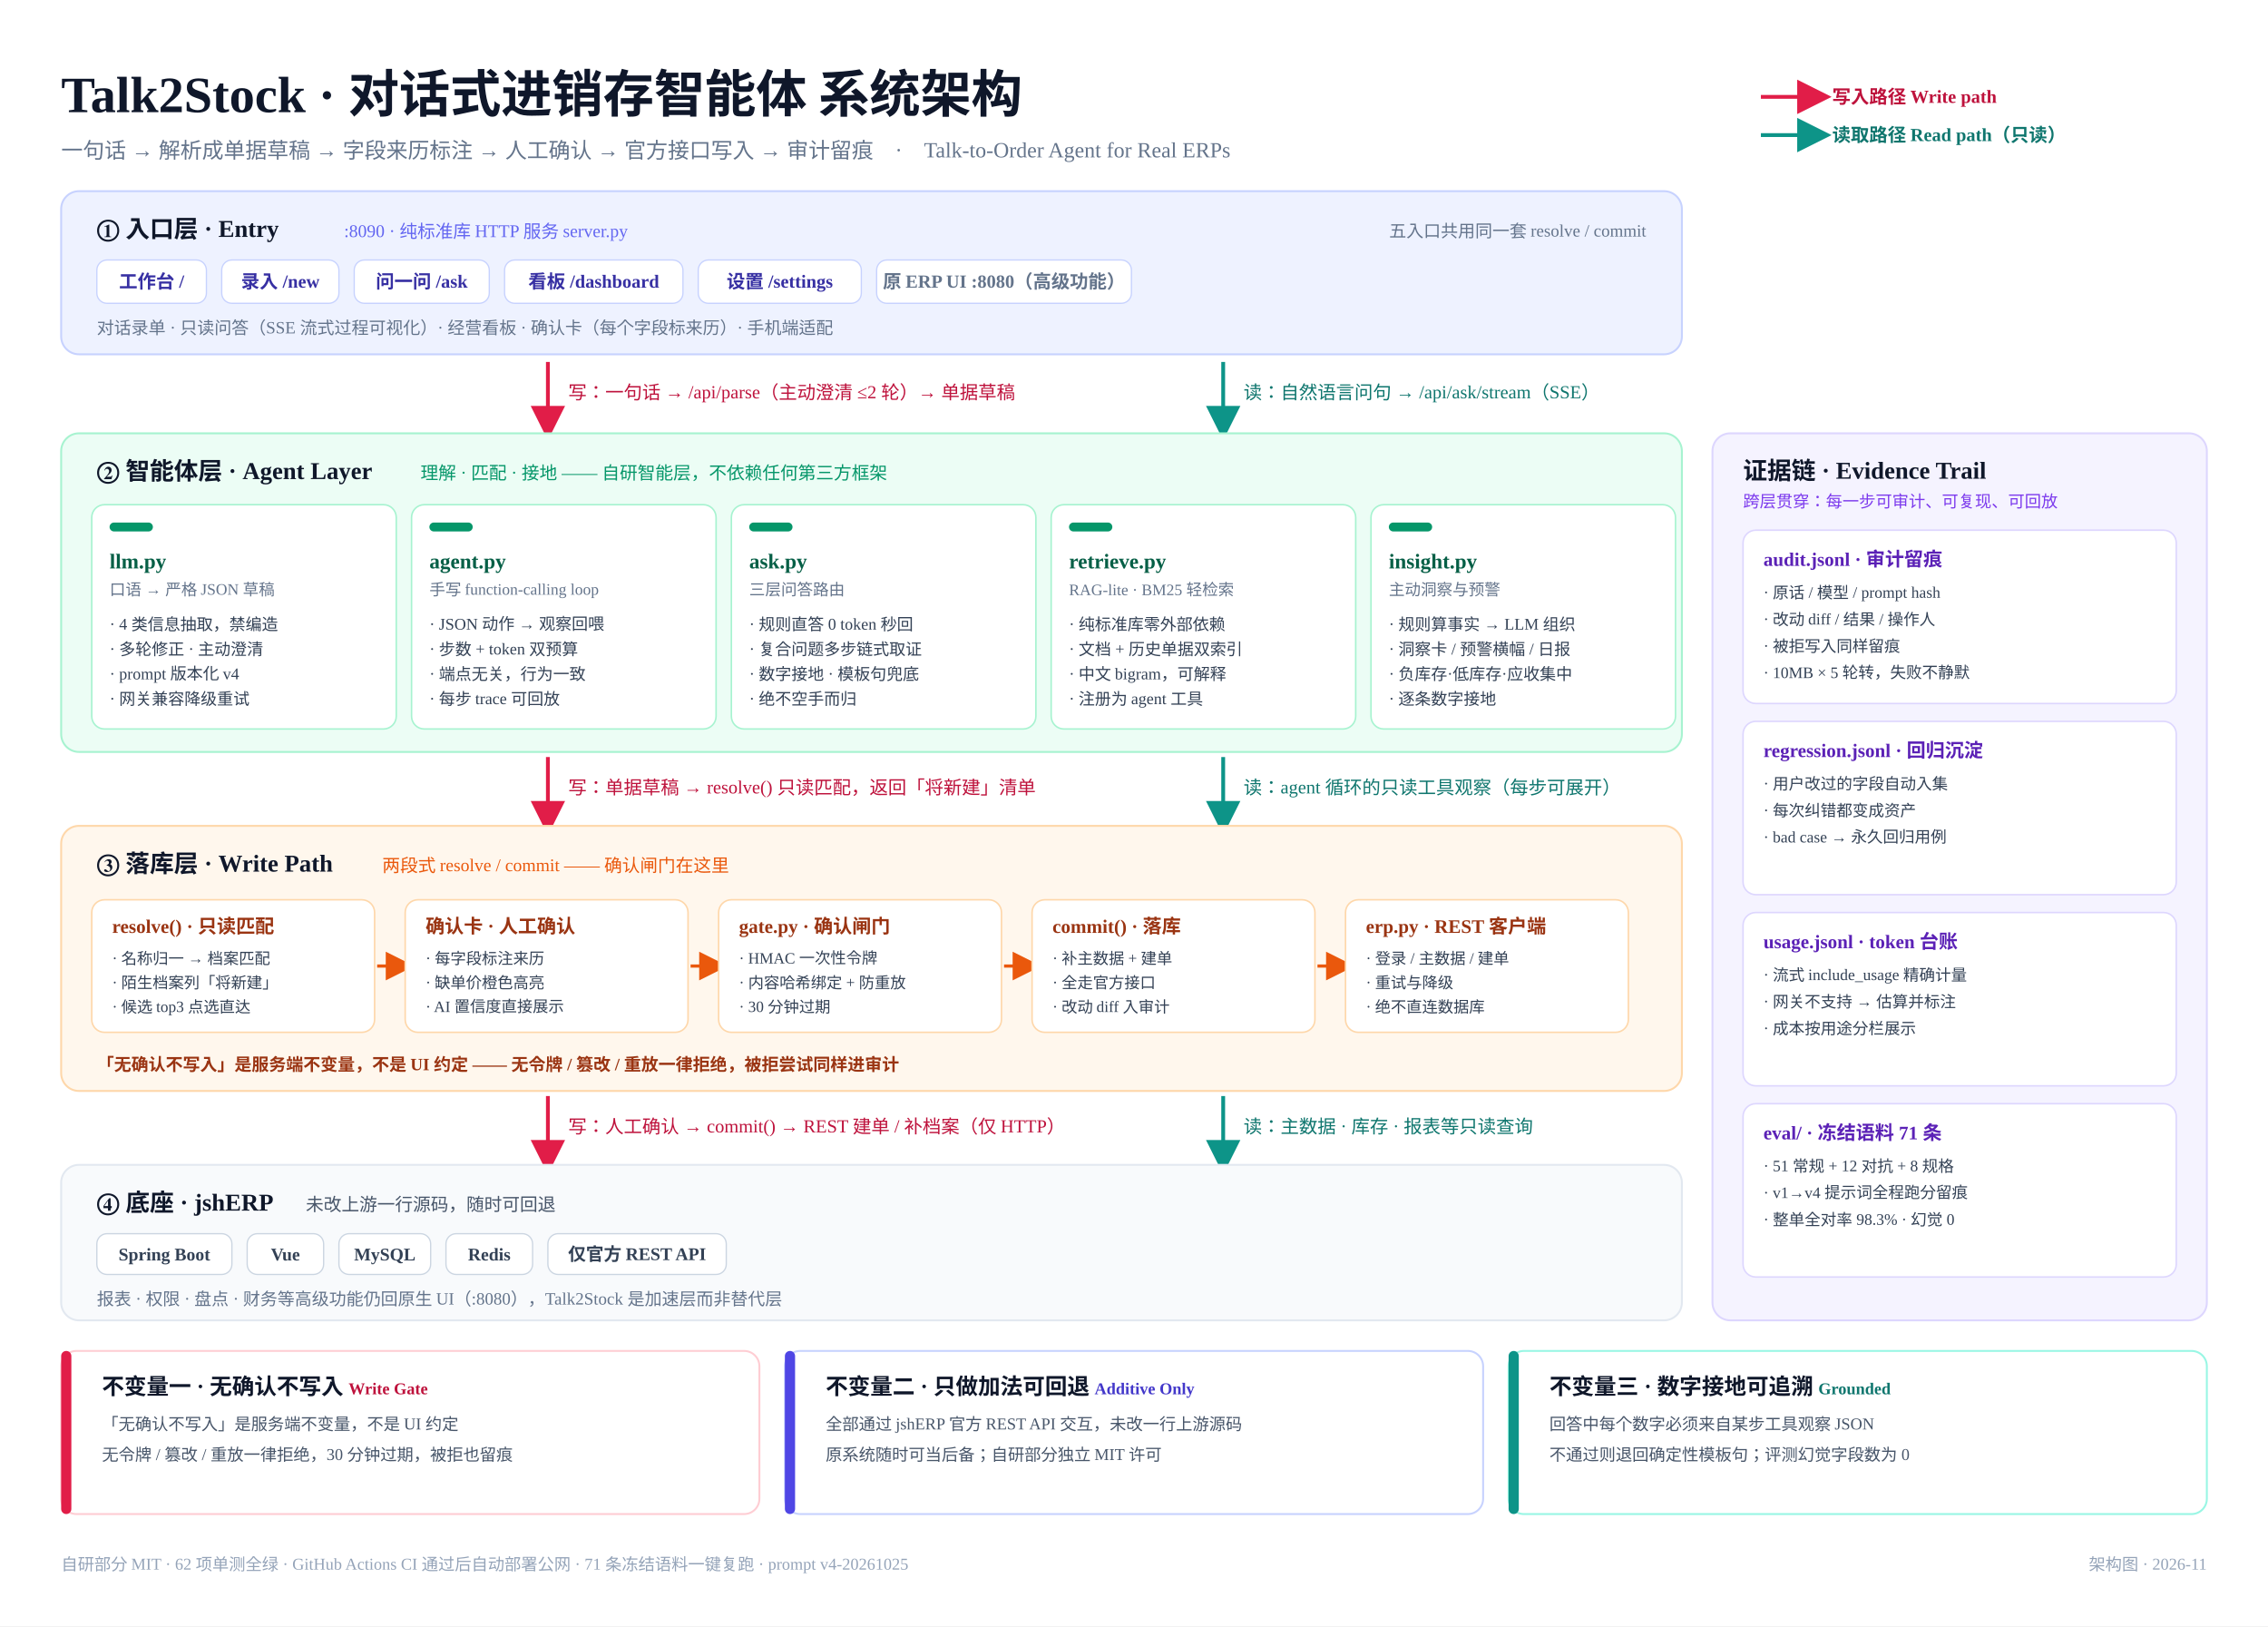
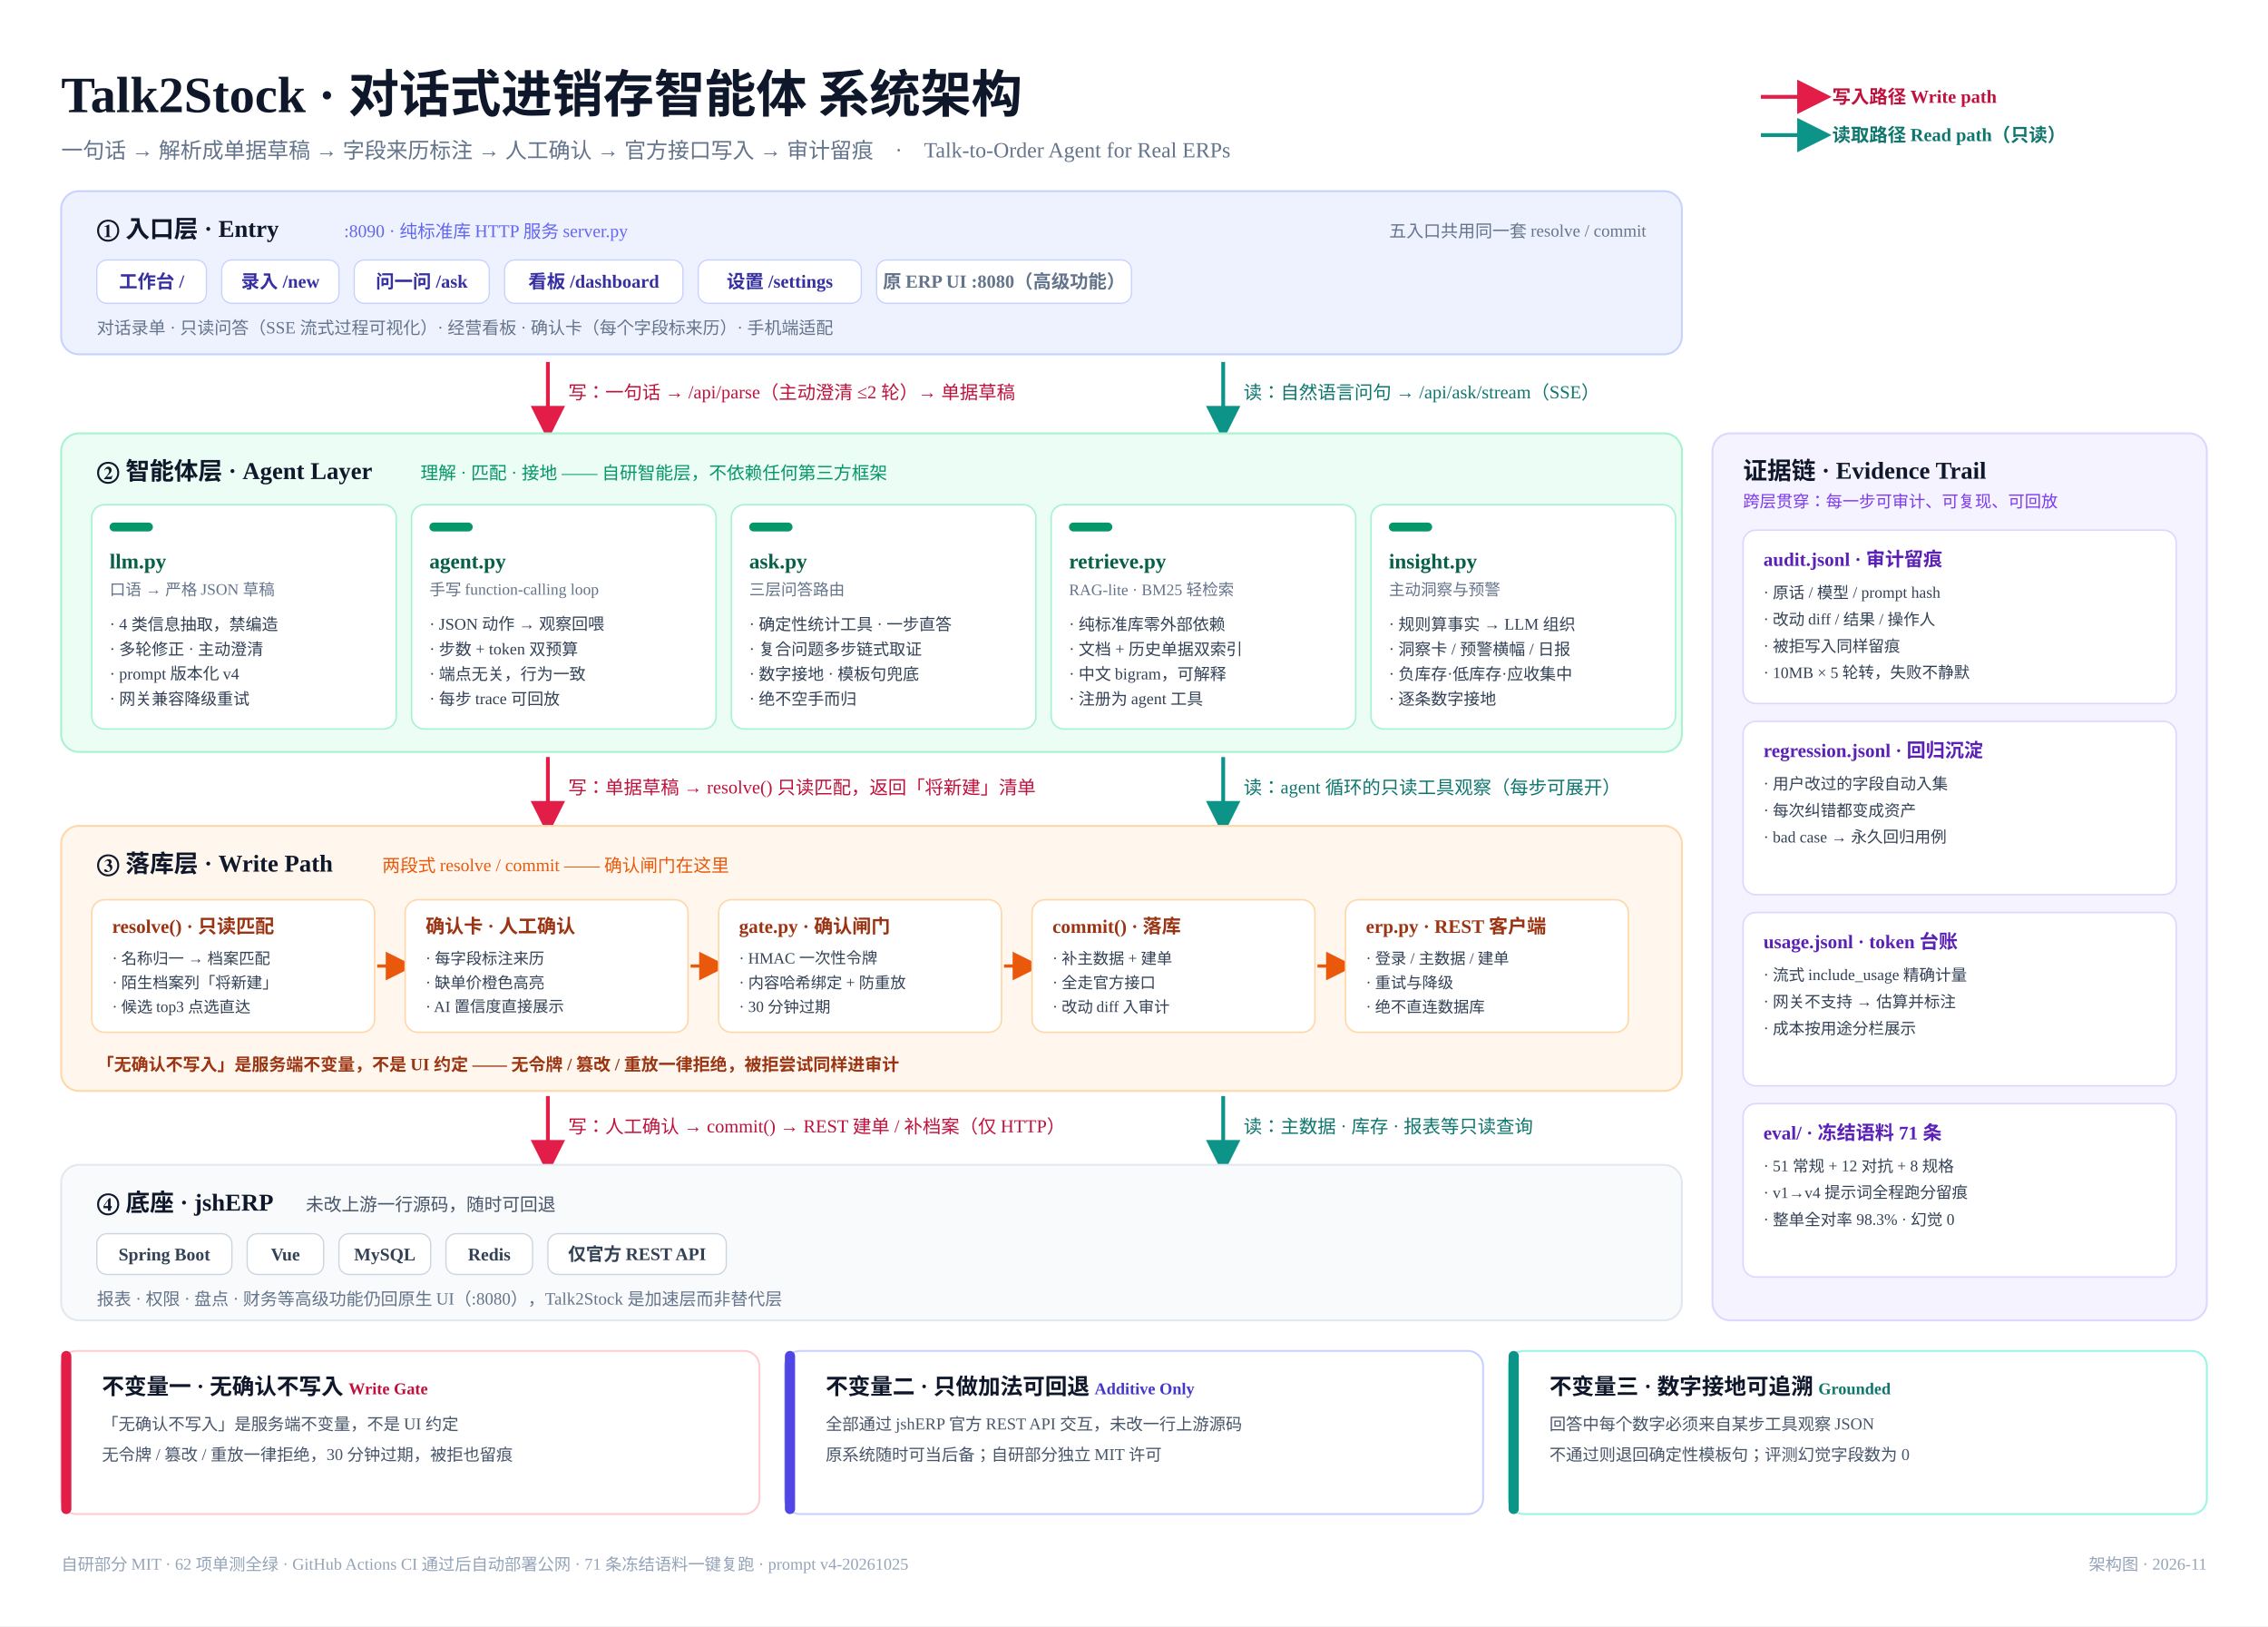
<svg xmlns="http://www.w3.org/2000/svg" width="1780" height="1276" viewBox="0 0 1780 1276">
  <defs>
    <marker id="arrRose" markerWidth="9" markerHeight="9" refX="4.5" refY="4.5" orient="auto">
      <path d="M0,0 L9,4.5 L0,9 Z" fill="#E11D48" />
    </marker>
    <marker id="arrTeal" markerWidth="9" markerHeight="9" refX="4.5" refY="4.5" orient="auto">
      <path d="M0,0 L9,4.5 L0,9 Z" fill="#0D9488" />
    </marker>
    <marker id="arrOrange" markerWidth="9" markerHeight="9" refX="4.5" refY="4.5" orient="auto">
      <path d="M0,0 L9,4.5 L0,9 Z" fill="#EA580C" />
    </marker>
  </defs>
  <rect x="0" y="0" width="1780" height="1276" fill="#FFFFFF" />
  <text x="48" y="88" font-size="40" font-weight="900" fill="#0F172A">Talk2Stock · 对话式进销存智能体 系统架构</text>
  <text x="48" y="124" font-size="17" fill="#64748B">一句话 → 解析成单据草稿 → 字段来历标注 → 人工确认 → 官方接口写入 → 审计留痕　·　Talk-to-Order Agent for Real ERPs</text>
  <line x1="1382" y1="76" x2="1424" y2="76" stroke="#E11D48" stroke-width="3" marker-end="url(#arrRose)" />
  <text x="1438" y="81" font-size="14.5" font-weight="600" fill="#BE123C">写入路径 Write path</text>
  <line x1="1382" y1="106" x2="1424" y2="106" stroke="#0D9488" stroke-width="3" marker-end="url(#arrTeal)" />
  <text x="1438" y="111" font-size="14.5" font-weight="600" fill="#0F766E">读取路径 Read path（只读）</text>
  <rect x="48" y="150" width="1272" height="128" rx="14" fill="#EEF2FF" stroke="#C7D2FE" stroke-width="1.5" />
  <text x="76" y="186" font-size="19" font-weight="800" fill="#0F172A">① 入口层 · Entry</text>
  <text x="270" y="186" font-size="14" fill="#6366F1">:8090 · 纯标准库 HTTP 服务 server.py</text>
  <text x="1292" y="186" font-size="13.5" fill="#64748B" text-anchor="end">五入口共用同一套 resolve / commit</text>
  <g font-size="14.5" font-weight="600">
    <rect x="76" y="204" width="86" height="34" rx="8" fill="#FFFFFF" stroke="#C7D2FE" />
    <text x="119" y="226" fill="#3730A3" text-anchor="middle">工作台 /</text>
    <rect x="174" y="204" width="92" height="34" rx="8" fill="#FFFFFF" stroke="#C7D2FE" />
    <text x="220" y="226" fill="#3730A3" text-anchor="middle">录入 /new</text>
    <rect x="278" y="204" width="106" height="34" rx="8" fill="#FFFFFF" stroke="#C7D2FE" />
    <text x="331" y="226" fill="#3730A3" text-anchor="middle">问一问 /ask</text>
    <rect x="396" y="204" width="140" height="34" rx="8" fill="#FFFFFF" stroke="#C7D2FE" />
    <text x="466" y="226" fill="#3730A3" text-anchor="middle">看板 /dashboard</text>
    <rect x="548" y="204" width="128" height="34" rx="8" fill="#FFFFFF" stroke="#C7D2FE" />
    <text x="612" y="226" fill="#3730A3" text-anchor="middle">设置 /settings</text>
    <rect x="688" y="204" width="200" height="34" rx="8" fill="#FFFFFF" stroke="#C7D2FE" />
    <text x="788" y="226" fill="#64748B" text-anchor="middle">原 ERP UI :8080（高级功能）</text>
  </g>
  <text x="76" y="262" font-size="13.5" fill="#64748B">对话录单 · 只读问答（SSE 流式过程可视化）· 经营看板 · 确认卡（每个字段标来历）· 手机端适配</text>
  <line x1="430" y1="284" x2="430" y2="332" stroke="#E11D48" stroke-width="3" marker-end="url(#arrRose)" />
  <text x="446" y="313" font-size="14.5" fill="#BE123C" font-weight="500">写：一句话 → /api/parse（主动澄清 ≤2 轮）→ 单据草稿</text>
  <line x1="960" y1="284" x2="960" y2="332" stroke="#0D9488" stroke-width="3" marker-end="url(#arrTeal)" />
  <text x="976" y="313" font-size="14.5" fill="#0F766E" font-weight="500">读：自然语言问句 → /api/ask/stream（SSE）</text>
  <rect x="48" y="340" width="1272" height="250" rx="14" fill="#ECFDF5" stroke="#A7F3D0" stroke-width="1.5" />
  <text x="76" y="376" font-size="19" font-weight="800" fill="#0F172A">② 智能体层 · Agent Layer</text>
  <text x="330" y="376" font-size="14" fill="#059669">理解 · 匹配 · 接地 —— 自研智能层，不依赖任何第三方框架</text>
  <g>
    <rect x="72" y="396" width="239" height="176" rx="10" fill="#FFFFFF" stroke="#A7F3D0" stroke-width="1.2" />
    <rect x="86" y="410" width="34" height="7" rx="3.5" fill="#059669" />
    <text x="86" y="446" font-size="16.5" font-weight="700" fill="#065F46">llm.py</text>
    <text x="86" y="467" font-size="12.5" fill="#64748B">口语 → 严格 JSON 草稿</text>
    <text x="86" y="494" font-size="12.8" fill="#334155">· 4 类信息抽取，禁编造</text>
    <text x="86" y="513.5" font-size="12.8" fill="#334155">· 多轮修正 · 主动澄清</text>
    <text x="86" y="533" font-size="12.8" fill="#334155">· prompt 版本化 v4</text>
    <text x="86" y="552.5" font-size="12.8" fill="#334155">· 网关兼容降级重试</text>
    <rect x="323" y="396" width="239" height="176" rx="10" fill="#FFFFFF" stroke="#A7F3D0" stroke-width="1.2" />
    <rect x="337" y="410" width="34" height="7" rx="3.5" fill="#059669" />
    <text x="337" y="446" font-size="16.5" font-weight="700" fill="#065F46">agent.py</text>
    <text x="337" y="467" font-size="12.5" fill="#64748B">手写 function-calling loop</text>
    <text x="337" y="494" font-size="12.8" fill="#334155">· JSON 动作 → 观察回喂</text>
    <text x="337" y="513.5" font-size="12.8" fill="#334155">· 步数 + token 双预算</text>
    <text x="337" y="533" font-size="12.8" fill="#334155">· 端点无关，行为一致</text>
    <text x="337" y="552.5" font-size="12.8" fill="#334155">· 每步 trace 可回放</text>
    <rect x="574" y="396" width="239" height="176" rx="10" fill="#FFFFFF" stroke="#A7F3D0" stroke-width="1.2" />
    <rect x="588" y="410" width="34" height="7" rx="3.5" fill="#059669" />
    <text x="588" y="446" font-size="16.5" font-weight="700" fill="#065F46">ask.py</text>
    <text x="588" y="467" font-size="12.5" fill="#64748B">三层问答路由</text>
-     <text x="588" y="494" font-size="12.8" fill="#334155">· 规则直答 0 token 秒回</text>
+     <text x="588" y="494" font-size="12.8" fill="#334155">· 确定性统计工具 · 一步直答</text>
    <text x="588" y="513.5" font-size="12.8" fill="#334155">· 复合问题多步链式取证</text>
    <text x="588" y="533" font-size="12.8" fill="#334155">· 数字接地 · 模板句兜底</text>
    <text x="588" y="552.5" font-size="12.8" fill="#334155">· 绝不空手而归</text>
    <rect x="825" y="396" width="239" height="176" rx="10" fill="#FFFFFF" stroke="#A7F3D0" stroke-width="1.2" />
    <rect x="839" y="410" width="34" height="7" rx="3.5" fill="#059669" />
    <text x="839" y="446" font-size="16.5" font-weight="700" fill="#065F46">retrieve.py</text>
    <text x="839" y="467" font-size="12.5" fill="#64748B">RAG-lite · BM25 轻检索</text>
    <text x="839" y="494" font-size="12.8" fill="#334155">· 纯标准库零外部依赖</text>
    <text x="839" y="513.5" font-size="12.8" fill="#334155">· 文档 + 历史单据双索引</text>
    <text x="839" y="533" font-size="12.8" fill="#334155">· 中文 bigram，可解释</text>
    <text x="839" y="552.5" font-size="12.8" fill="#334155">· 注册为 agent 工具</text>
    <rect x="1076" y="396" width="239" height="176" rx="10" fill="#FFFFFF" stroke="#A7F3D0" stroke-width="1.2" />
    <rect x="1090" y="410" width="34" height="7" rx="3.5" fill="#059669" />
    <text x="1090" y="446" font-size="16.5" font-weight="700" fill="#065F46">insight.py</text>
    <text x="1090" y="467" font-size="12.5" fill="#64748B">主动洞察与预警</text>
    <text x="1090" y="494" font-size="12.8" fill="#334155">· 规则算事实 → LLM 组织</text>
    <text x="1090" y="513.5" font-size="12.8" fill="#334155">· 洞察卡 / 预警横幅 / 日报</text>
    <text x="1090" y="533" font-size="12.8" fill="#334155">· 负库存·低库存·应收集中</text>
    <text x="1090" y="552.5" font-size="12.8" fill="#334155">· 逐条数字接地</text>
  </g>
  <line x1="430" y1="594" x2="430" y2="642" stroke="#E11D48" stroke-width="3" marker-end="url(#arrRose)" />
  <text x="446" y="623" font-size="14.5" fill="#BE123C" font-weight="500">写：单据草稿 → resolve() 只读匹配，返回「将新建」清单</text>
  <line x1="960" y1="594" x2="960" y2="642" stroke="#0D9488" stroke-width="3" marker-end="url(#arrTeal)" />
  <text x="976" y="623" font-size="14.5" fill="#0F766E" font-weight="500">读：agent 循环的只读工具观察（每步可展开）</text>
  <rect x="48" y="648" width="1272" height="208" rx="14" fill="#FFF7ED" stroke="#FED7AA" stroke-width="1.5" />
  <text x="76" y="684" font-size="19" font-weight="800" fill="#0F172A">③ 落库层 · Write Path</text>
  <text x="300" y="684" font-size="14" fill="#EA580C">两段式 resolve / commit —— 确认闸门在这里</text>
  <g>
    <rect x="72" y="706" width="222" height="104" rx="10" fill="#FFFFFF" stroke="#FED7AA" stroke-width="1.2" />
    <text x="88" y="732" font-size="15" font-weight="700" fill="#9A3412">resolve() · 只读匹配</text>
    <text x="88" y="756" font-size="12.3" fill="#334155">· 名称归一 → 档案匹配</text>
    <text x="88" y="775" font-size="12.3" fill="#334155">· 陌生档案列「将新建」</text>
    <text x="88" y="794" font-size="12.3" fill="#334155">· 候选 top3 点选直达</text>
    <line x1="296" y1="758" x2="314" y2="758" stroke="#EA580C" stroke-width="2.5" marker-end="url(#arrOrange)" />
    <rect x="318" y="706" width="222" height="104" rx="10" fill="#FFFFFF" stroke="#FED7AA" stroke-width="1.2" />
    <text x="334" y="732" font-size="15" font-weight="700" fill="#9A3412">确认卡 · 人工确认</text>
    <text x="334" y="756" font-size="12.3" fill="#334155">· 每字段标注来历</text>
    <text x="334" y="775" font-size="12.3" fill="#334155">· 缺单价橙色高亮</text>
    <text x="334" y="794" font-size="12.3" fill="#334155">· AI 置信度直接展示</text>
    <line x1="542" y1="758" x2="560" y2="758" stroke="#EA580C" stroke-width="2.5" marker-end="url(#arrOrange)" />
    <rect x="564" y="706" width="222" height="104" rx="10" fill="#FFFFFF" stroke="#FED7AA" stroke-width="1.2" />
    <text x="580" y="732" font-size="15" font-weight="700" fill="#9A3412">gate.py · 确认闸门</text>
    <text x="580" y="756" font-size="12.3" fill="#334155">· HMAC 一次性令牌</text>
    <text x="580" y="775" font-size="12.3" fill="#334155">· 内容哈希绑定 + 防重放</text>
    <text x="580" y="794" font-size="12.3" fill="#334155">· 30 分钟过期</text>
    <line x1="788" y1="758" x2="806" y2="758" stroke="#EA580C" stroke-width="2.5" marker-end="url(#arrOrange)" />
    <rect x="810" y="706" width="222" height="104" rx="10" fill="#FFFFFF" stroke="#FED7AA" stroke-width="1.2" />
    <text x="826" y="732" font-size="15" font-weight="700" fill="#9A3412">commit() · 落库</text>
    <text x="826" y="756" font-size="12.3" fill="#334155">· 补主数据 + 建单</text>
    <text x="826" y="775" font-size="12.3" fill="#334155">· 全走官方接口</text>
    <text x="826" y="794" font-size="12.3" fill="#334155">· 改动 diff 入审计</text>
    <line x1="1034" y1="758" x2="1052" y2="758" stroke="#EA580C" stroke-width="2.5" marker-end="url(#arrOrange)" />
    <rect x="1056" y="706" width="222" height="104" rx="10" fill="#FFFFFF" stroke="#FED7AA" stroke-width="1.2" />
    <text x="1072" y="732" font-size="15" font-weight="700" fill="#9A3412">erp.py · REST 客户端</text>
    <text x="1072" y="756" font-size="12.3" fill="#334155">· 登录 / 主数据 / 建单</text>
    <text x="1072" y="775" font-size="12.3" fill="#334155">· 重试与降级</text>
    <text x="1072" y="794" font-size="12.3" fill="#334155">· 绝不直连数据库</text>
  </g>
  <text x="76" y="840" font-size="13.5" font-weight="600" fill="#9A3412">「无确认不写入」是服务端不变量，不是 UI 约定 —— 无令牌 / 篡改 / 重放一律拒绝，被拒尝试同样进审计</text>
  <line x1="430" y1="860" x2="430" y2="908" stroke="#E11D48" stroke-width="3" marker-end="url(#arrRose)" />
  <text x="446" y="889" font-size="14.5" fill="#BE123C" font-weight="500">写：人工确认 → commit() → REST 建单 / 补档案（仅 HTTP）</text>
  <line x1="960" y1="860" x2="960" y2="908" stroke="#0D9488" stroke-width="3" marker-end="url(#arrTeal)" />
  <text x="976" y="889" font-size="14.5" fill="#0F766E" font-weight="500">读：主数据 · 库存 · 报表等只读查询</text>
  <rect x="48" y="914" width="1272" height="122" rx="14" fill="#F8FAFC" stroke="#E2E8F0" stroke-width="1.5" />
  <text x="76" y="950" font-size="19" font-weight="800" fill="#0F172A">④ 底座 · jshERP</text>
  <text x="240" y="950" font-size="14" fill="#475569">未改上游一行源码，随时可回退</text>
  <g font-size="14" font-weight="600">
    <rect x="76" y="968" width="106" height="32" rx="8" fill="#FFFFFF" stroke="#CBD5E1" />
    <text x="129" y="989" fill="#334155" text-anchor="middle">Spring Boot</text>
    <rect x="194" y="968" width="60" height="32" rx="8" fill="#FFFFFF" stroke="#CBD5E1" />
    <text x="224" y="989" fill="#334155" text-anchor="middle">Vue</text>
    <rect x="266" y="968" width="72" height="32" rx="8" fill="#FFFFFF" stroke="#CBD5E1" />
    <text x="302" y="989" fill="#334155" text-anchor="middle">MySQL</text>
    <rect x="350" y="968" width="68" height="32" rx="8" fill="#FFFFFF" stroke="#CBD5E1" />
    <text x="384" y="989" fill="#334155" text-anchor="middle">Redis</text>
    <rect x="430" y="968" width="140" height="32" rx="8" fill="#FFFFFF" stroke="#CBD5E1" />
    <text x="500" y="989" fill="#334155" text-anchor="middle">仅官方 REST API</text>
  </g>
  <text x="76" y="1024" font-size="13.5" fill="#64748B">报表 · 权限 · 盘点 · 财务等高级功能仍回原生 UI（:8080），Talk2Stock 是加速层而非替代层</text>
  <rect x="1344" y="340" width="388" height="696" rx="14" fill="#F5F3FF" stroke="#DDD6FE" stroke-width="1.5" />
  <text x="1368" y="376" font-size="19" font-weight="800" fill="#0F172A">证据链 · Evidence Trail</text>
  <text x="1368" y="398" font-size="13" fill="#7C3AED">跨层贯穿：每一步可审计、可复现、可回放</text>
  <g>
    <rect x="1368" y="416" width="340" height="136" rx="10" fill="#FFFFFF" stroke="#DDD6FE" stroke-width="1.2" />
    <text x="1384" y="444" font-size="15" font-weight="700" fill="#5B21B6">audit.jsonl · 审计留痕</text>
    <text x="1384" y="469" font-size="12.5" fill="#334155">· 原话 / 模型 / prompt hash</text>
    <text x="1384" y="490" font-size="12.5" fill="#334155">· 改动 diff / 结果 / 操作人</text>
    <text x="1384" y="511" font-size="12.5" fill="#334155">· 被拒写入同样留痕</text>
    <text x="1384" y="532" font-size="12.5" fill="#334155">· 10MB × 5 轮转，失败不静默</text>
    <rect x="1368" y="566" width="340" height="136" rx="10" fill="#FFFFFF" stroke="#DDD6FE" stroke-width="1.2" />
    <text x="1384" y="594" font-size="15" font-weight="700" fill="#5B21B6">regression.jsonl · 回归沉淀</text>
    <text x="1384" y="619" font-size="12.5" fill="#334155">· 用户改过的字段自动入集</text>
    <text x="1384" y="640" font-size="12.5" fill="#334155">· 每次纠错都变成资产</text>
    <text x="1384" y="661" font-size="12.5" fill="#334155">· bad case → 永久回归用例</text>
    <rect x="1368" y="716" width="340" height="136" rx="10" fill="#FFFFFF" stroke="#DDD6FE" stroke-width="1.2" />
    <text x="1384" y="744" font-size="15" font-weight="700" fill="#5B21B6">usage.jsonl · token 台账</text>
    <text x="1384" y="769" font-size="12.5" fill="#334155">· 流式 include_usage 精确计量</text>
    <text x="1384" y="790" font-size="12.5" fill="#334155">· 网关不支持 → 估算并标注</text>
    <text x="1384" y="811" font-size="12.5" fill="#334155">· 成本按用途分栏展示</text>
    <rect x="1368" y="866" width="340" height="136" rx="10" fill="#FFFFFF" stroke="#DDD6FE" stroke-width="1.2" />
    <text x="1384" y="894" font-size="15" font-weight="700" fill="#5B21B6">eval/ · 冻结语料 71 条</text>
    <text x="1384" y="919" font-size="12.5" fill="#334155">· 51 常规 + 12 对抗 + 8 规格</text>
    <text x="1384" y="940" font-size="12.5" fill="#334155">· v1→v4 提示词全程跑分留痕</text>
    <text x="1384" y="961" font-size="12.5" fill="#334155">· 整单全对率 98.3% · 幻觉 0</text>
  </g>
  <g>
    <rect x="48" y="1060" width="548" height="128" rx="12" fill="#FFFFFF" stroke="#FECDD3" stroke-width="1.5" />
    <rect x="48" y="1060" width="8" height="128" rx="4" fill="#E11D48" />
    <text x="80" y="1094" font-size="17.5" font-weight="800" fill="#0F172A">不变量一 · 无确认不写入 <tspan fill="#BE123C" font-size="13" font-weight="600">Write Gate</tspan>
    </text>
    <text x="80" y="1122" font-size="13" fill="#475569">「无确认不写入」是服务端不变量，不是 UI 约定</text>
    <text x="80" y="1146" font-size="13" fill="#475569">无令牌 / 篡改 / 重放一律拒绝，30 分钟过期，被拒也留痕</text>
    <rect x="616" y="1060" width="548" height="128" rx="12" fill="#FFFFFF" stroke="#C7D2FE" stroke-width="1.5" />
    <rect x="616" y="1060" width="8" height="128" rx="4" fill="#4F46E5" />
    <text x="648" y="1094" font-size="17.5" font-weight="800" fill="#0F172A">不变量二 · 只做加法可回退 <tspan fill="#4338CA" font-size="13" font-weight="600">Additive Only</tspan>
    </text>
    <text x="648" y="1122" font-size="13" fill="#475569">全部通过 jshERP 官方 REST API 交互，未改一行上游源码</text>
    <text x="648" y="1146" font-size="13" fill="#475569">原系统随时可当后备；自研部分独立 MIT 许可</text>
    <rect x="1184" y="1060" width="548" height="128" rx="12" fill="#FFFFFF" stroke="#99F6E4" stroke-width="1.5" />
    <rect x="1184" y="1060" width="8" height="128" rx="4" fill="#0D9488" />
    <text x="1216" y="1094" font-size="17.5" font-weight="800" fill="#0F172A">不变量三 · 数字接地可追溯 <tspan fill="#0F766E" font-size="13" font-weight="600">Grounded</tspan>
    </text>
    <text x="1216" y="1122" font-size="13" fill="#475569">回答中每个数字必须来自某步工具观察 JSON</text>
    <text x="1216" y="1146" font-size="13" fill="#475569">不通过则退回确定性模板句；评测幻觉字段数为 0</text>
  </g>
  <text x="48" y="1232" font-size="13" fill="#94A3B8">自研部分 MIT · 62 项单测全绿 · GitHub Actions CI 通过后自动部署公网 · 71 条冻结语料一键复跑 · prompt v4-20261025</text>
  <text x="1732" y="1232" font-size="13" fill="#94A3B8" text-anchor="end">架构图 · 2026-11</text>
</svg>
